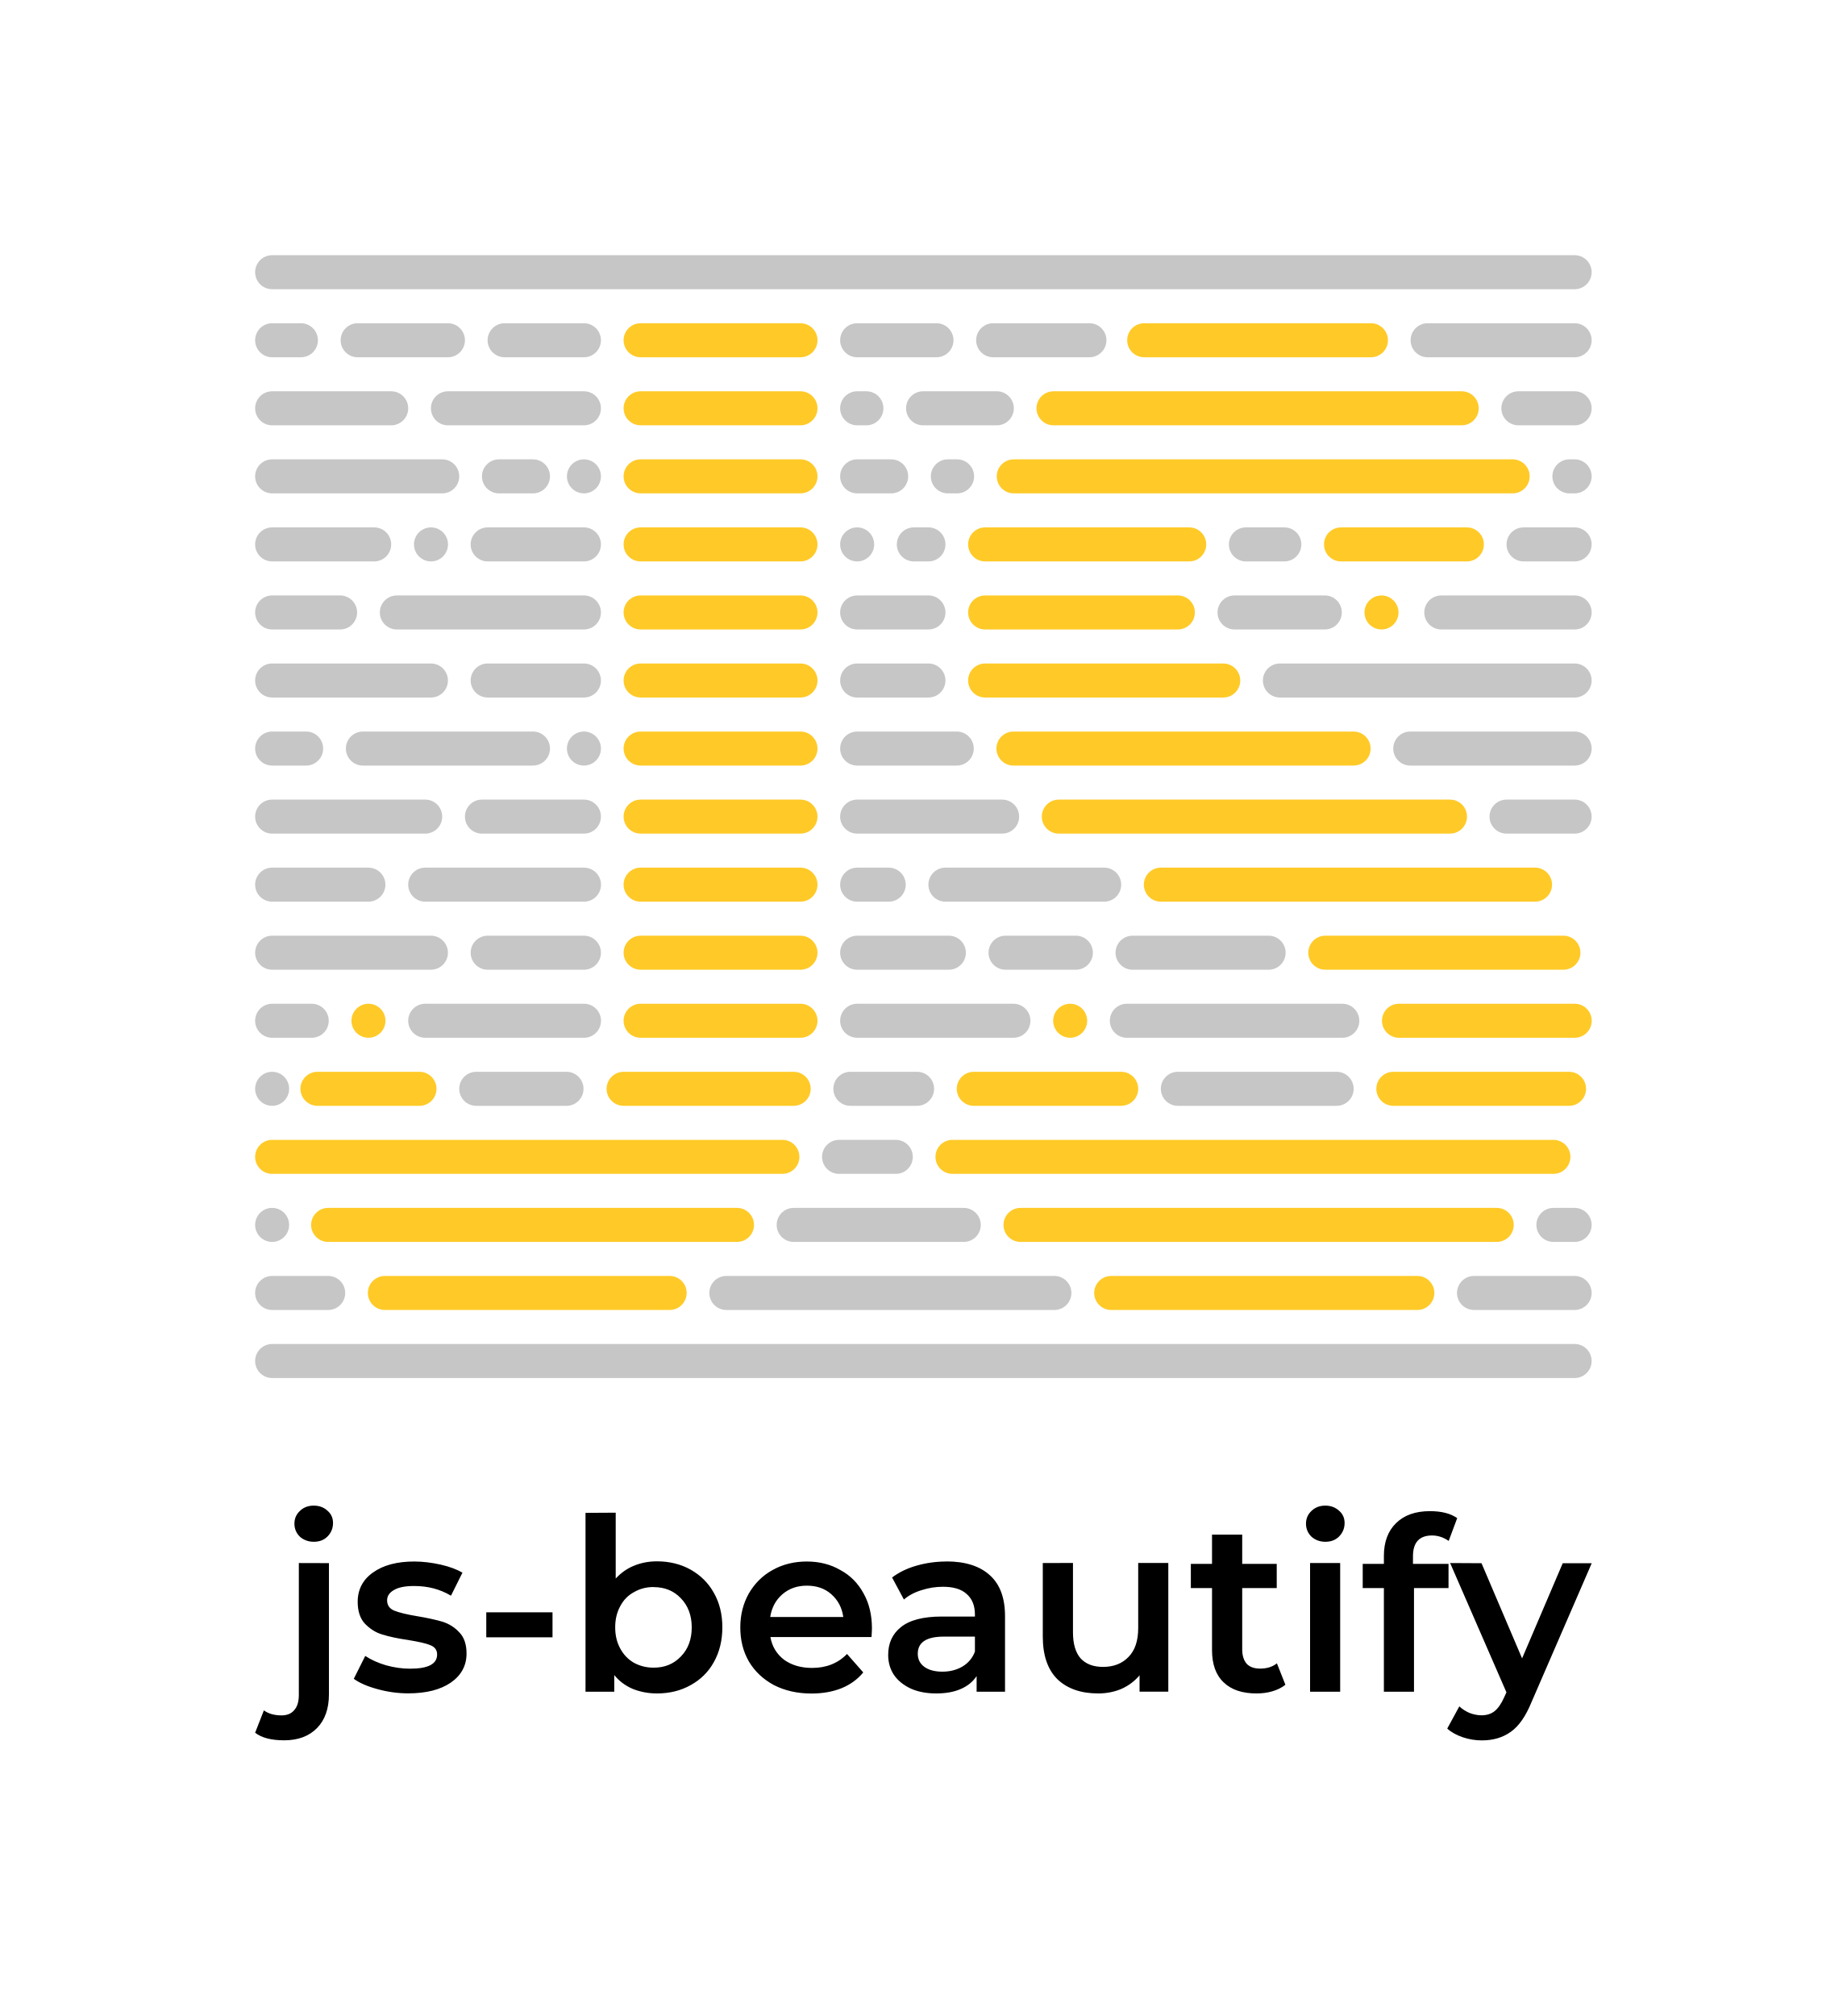
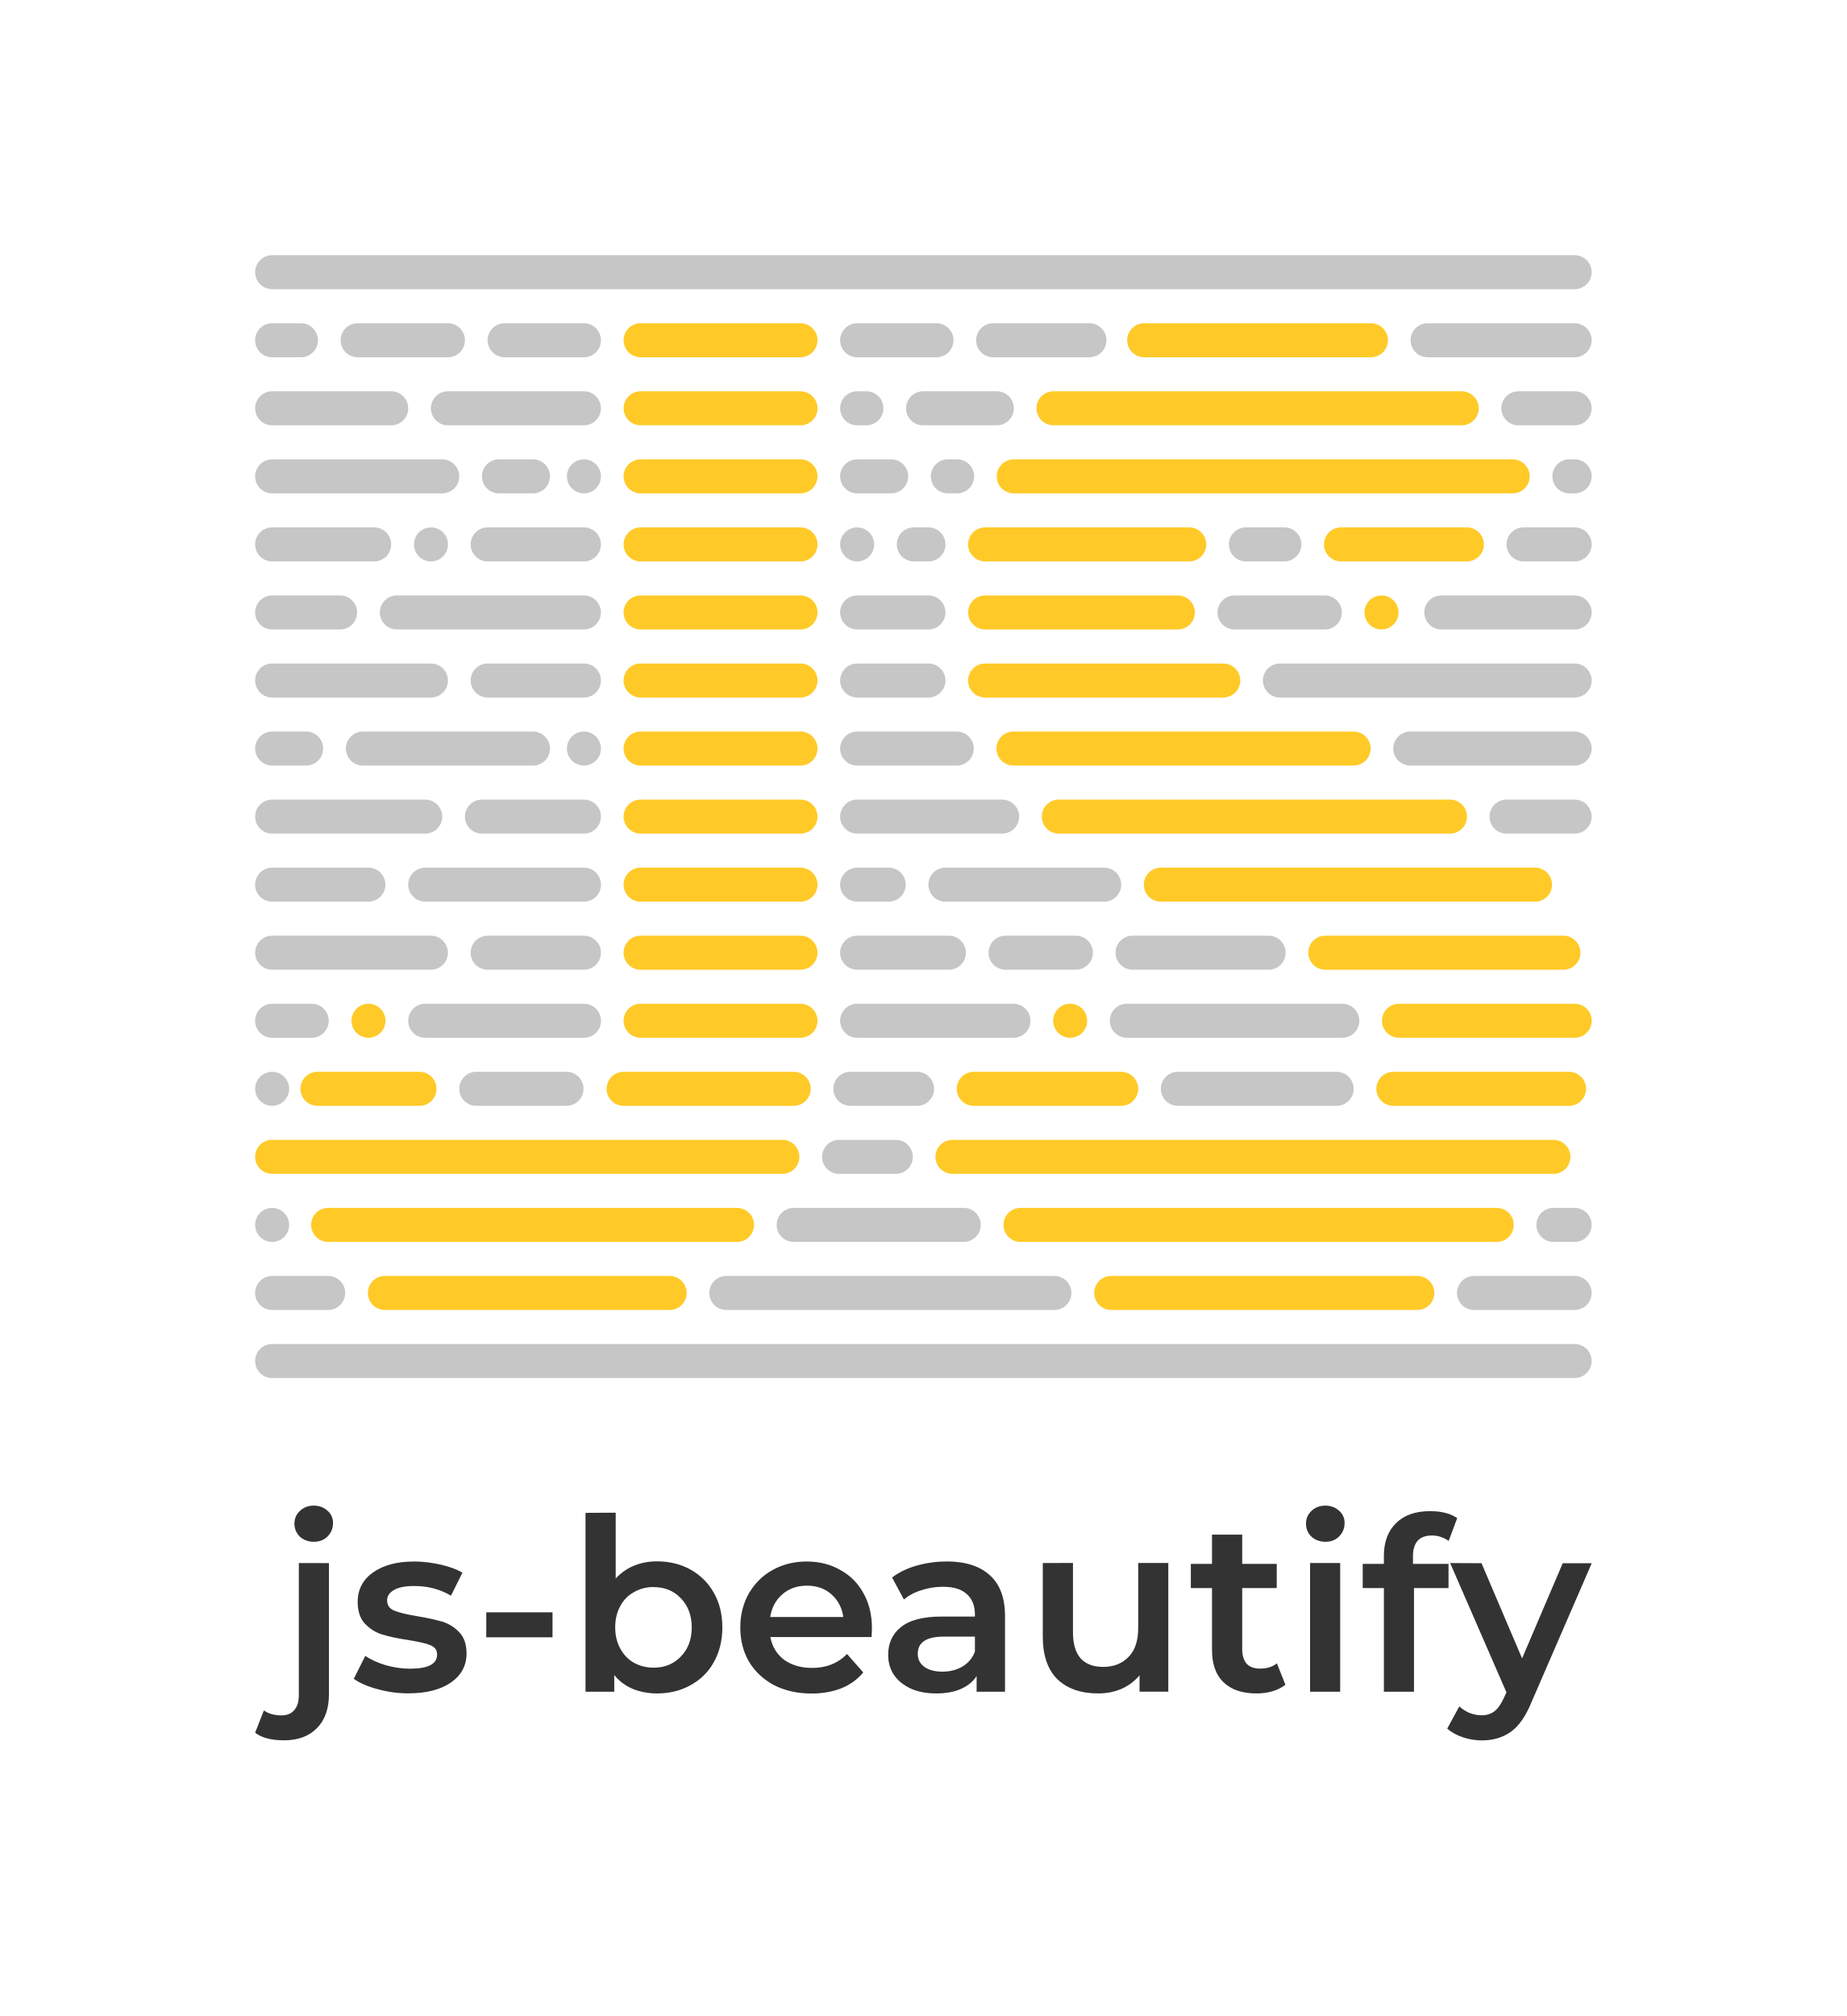
<svg xmlns="http://www.w3.org/2000/svg" version="1.1" viewBox="0 0 217.168 237">
  <g id="javascript">
    <rect x="43.256" y="150" width="37.488" height="4" rx="2" fill="#ffca28" />
    <rect x="36.584" y="142" width="52.08" height="4" rx="2" fill="#ffca28" />
    <rect x="30" y="134" width="64" height="4" rx="2" fill="#ffca28" />
    <rect x="35.328" y="126" width="16" height="4" rx="2" fill="#ffca28" />
    <rect x="41.328" y="118" width="4" height="4" rx="2" fill="#ffca28" />
    <rect x="71.328" y="126" width="24" height="4" rx="2" fill="#ffca28" />
    <rect x="73.328" y="118" width="22.8" height="4" rx="2" fill="#ffca28" />
    <rect x="73.328" y="110" width="22.8" height="4" rx="2" fill="#ffca28" />
    <rect x="73.328" y="102" width="22.8" height="4" rx="2" fill="#ffca28" />
    <rect x="73.328" y="94" width="22.8" height="4" rx="2" fill="#ffca28" />
    <rect x="73.328" y="86" width="22.8" height="4" rx="2" fill="#ffca28" />
    <rect x="73.328" y="78" width="22.8" height="4" rx="2" fill="#ffca28" />
    <rect x="73.328" y="70" width="22.8" height="4" rx="2" fill="#ffca28" />
    <rect x="73.328" y="62" width="22.8" height="4" rx="2" fill="#ffca28" />
    <rect x="73.328" y="54" width="22.8" height="4" rx="2" fill="#ffca28" />
    <rect x="73.328" y="46" width="22.8" height="4" rx="2" fill="#ffca28" />
    <rect x="73.328" y="38" width="22.8" height="4" rx="2" fill="#ffca28" />
    <rect x="128.664" y="150" width="40" height="4" rx="2" fill="#ffca28" />
    <rect x="118" y="142" width="60" height="4" rx="2" fill="#ffca28" />
    <rect x="110" y="134" width="74.664" height="4" rx="2" fill="#ffca28" />
    <rect x="112.504" y="126" width="21.336" height="4" rx="2" fill="#ffca28" />
    <rect x="123.84" y="118" width="4" height="4" rx="2" fill="#ffca28" />
    <rect x="161.84" y="126" width="24.664" height="4" rx="2" fill="#ffca28" />
    <rect x="162.504" y="118" width="24.664" height="4" rx="2" fill="#ffca28" />
    <rect x="153.84" y="110" width="32" height="4" rx="2" fill="#ffca28" />
    <rect x="134.504" y="102" width="48" height="4" rx="2" fill="#ffca28" />
    <rect x="122.504" y="94" width="50" height="4" rx="2" fill="#ffca28" />
    <rect x="117.168" y="86" width="44" height="4" rx="2" fill="#ffca28" />
    <rect x="113.84" y="78" width="32" height="4" rx="2" fill="#ffca28" />
    <rect x="113.84" y="70" width="26.664" height="4" rx="2" fill="#ffca28" />
    <rect x="113.84" y="62" width="28" height="4" rx="2" fill="#ffca28" />
    <rect x="160.448" y="70" width="4" height="4" rx="2" fill="#ffca28" />
    <rect x="155.688" y="62" width="18.8" height="4" rx="2" fill="#ffca28" />
    <rect x="117.208" y="54" width="62.664" height="4" rx="2" fill="#ffca28" />
    <rect x="121.88" y="46" width="52" height="4" rx="2" fill="#ffca28" />
    <rect x="132.544" y="38" width="30.664" height="4" rx="2" fill="#ffca28" />
  </g>
  <g id="waterfall">
    <rect x="30" y="158" width="157.16" height="4" rx="2" fill="#888888" fill-opacity="0.48" />
    <rect x="30" y="150" width="10.592" height="4" rx="2" fill="#888888" fill-opacity="0.48" />
    <rect x="30" y="142" width="4" height="4" rx="2" fill="#888888" fill-opacity="0.48" />
    <rect x="30" y="126" width="4" height="4" rx="2" fill="#888888" fill-opacity="0.48" />
    <rect x="30" y="118" width="8.656" height="4" rx="2" fill="#888888" fill-opacity="0.48" />
    <rect x="54" y="126" width="14.616" height="4" rx="2" fill="#888888" fill-opacity="0.48" />
    <rect x="48" y="118" width="22.672" height="4" rx="2" fill="#888888" fill-opacity="0.48" />
    <rect x="30" y="110" width="22.672" height="4" rx="2" fill="#888888" fill-opacity="0.48" />
    <rect x="55.345" y="110" width="15.32" height="4" rx="2" fill="#888888" fill-opacity="0.48" />
    <rect x="30" y="102" width="15.32" height="4" rx="2" fill="#888888" fill-opacity="0.48" />
    <rect x="48" y="102" width="22.672" height="4" rx="2" fill="#888888" fill-opacity="0.48" />
    <rect x="30" y="94" width="22" height="4" rx="2" fill="#888888" fill-opacity="0.48" />
    <rect x="54.672" y="94" width="15.992" height="4" rx="2" fill="#888888" fill-opacity="0.48" />
    <rect x="30" y="86" width="8" height="4" rx="2" fill="#888888" fill-opacity="0.48" />
    <rect x="40.672" y="86" width="24" height="4" rx="2" fill="#888888" fill-opacity="0.48" />
    <rect x="66.664" y="86" width="4" height="4" rx="2" fill="#888888" fill-opacity="0.48" />
    <rect x="30" y="78" width="22.672" height="4" rx="2" fill="#888888" fill-opacity="0.48" />
    <rect x="55.345" y="78" width="15.32" height="4" rx="2" fill="#888888" fill-opacity="0.48" />
    <rect x="30" y="70" width="11.992" height="4" rx="2" fill="#888888" fill-opacity="0.48" />
    <rect x="44.664" y="70" width="26" height="4" rx="2" fill="#888888" fill-opacity="0.48" />
    <rect x="30" y="62" width="16" height="4" rx="2" fill="#888888" fill-opacity="0.48" />
    <rect x="48.68" y="62" width="4" height="4" rx="2" fill="#888888" fill-opacity="0.48" />
    <rect x="55.345" y="62" width="15.32" height="4" rx="2" fill="#888888" fill-opacity="0.48" />
    <rect x="30" y="54" width="24" height="4" rx="2" fill="#888888" fill-opacity="0.48" />
    <rect x="56.672" y="54" width="8" height="4" rx="2" fill="#888888" fill-opacity="0.48" />
    <rect x="66.664" y="54" width="4" height="4" rx="2" fill="#888888" fill-opacity="0.48" />
    <rect x="30" y="46" width="18" height="4" rx="2" fill="#888888" fill-opacity="0.48" />
    <rect x="50.672" y="46" width="19.992" height="4" rx="2" fill="#888888" fill-opacity="0.48" />
    <rect x="30" y="38" width="7.384" height="4" rx="2" fill="#888888" fill-opacity="0.48" />
    <rect x="40.056" y="38" width="14.616" height="4" rx="2" fill="#888888" fill-opacity="0.48" />
    <rect x="57.336" y="38" width="13.328" height="4" rx="2" fill="#888888" fill-opacity="0.48" />
    <rect x="83.408" y="150" width="42.576" height="4" rx="2" fill="#888888" fill-opacity="0.48" />
    <rect x="91.328" y="142" width="24" height="4" rx="2" fill="#888888" fill-opacity="0.48" />
    <rect x="96.664" y="134" width="10.672" height="4" rx="2" fill="#888888" fill-opacity="0.48" />
    <rect x="97.993" y="126" width="11.848" height="4" rx="2" fill="#888888" fill-opacity="0.48" />
    <rect x="136.504" y="126" width="22.672" height="4" rx="2" fill="#888888" fill-opacity="0.48" />
    <rect x="98.792" y="118" width="22.376" height="4" rx="2" fill="#888888" fill-opacity="0.48" />
    <rect x="130.504" y="118" width="29.336" height="4" rx="2" fill="#888888" fill-opacity="0.48" />
    <rect x="98.792" y="110" width="14.784" height="4" rx="2" fill="#888888" fill-opacity="0.48" />
    <rect x="116.24" y="110" width="12.272" height="4" rx="2" fill="#888888" fill-opacity="0.48" />
    <rect x="131.176" y="110" width="20" height="4" rx="2" fill="#888888" fill-opacity="0.48" />
    <rect x="98.792" y="102" width="7.712" height="4" rx="2" fill="#888888" fill-opacity="0.48" />
    <rect x="109.168" y="102" width="22.672" height="4" rx="2" fill="#888888" fill-opacity="0.48" />
    <rect x="98.792" y="94" width="21.048" height="4" rx="2" fill="#888888" fill-opacity="0.48" />
    <rect x="98.792" y="86" width="15.712" height="4" rx="2" fill="#888888" fill-opacity="0.48" />
    <rect x="98.792" y="78" width="12.384" height="4" rx="2" fill="#888888" fill-opacity="0.48" />
    <rect x="98.792" y="70" width="12.384" height="4" rx="2" fill="#888888" fill-opacity="0.48" />
    <rect x="98.792" y="62" width="4" height="4" rx="2" fill="#888888" fill-opacity="0.48" />
    <rect x="105.456" y="62" width="5.72" height="4" rx="2" fill="#888888" fill-opacity="0.48" />
    <rect x="98.792" y="54" width="8" height="4" rx="2" fill="#888888" fill-opacity="0.48" />
    <rect x="109.456" y="54" width="5.088" height="4" rx="2" fill="#888888" fill-opacity="0.48" />
    <rect x="98.792" y="46" width="5.088" height="4" rx="2" fill="#888888" fill-opacity="0.48" />
    <rect x="106.544" y="46" width="12.672" height="4" rx="2" fill="#888888" fill-opacity="0.48" />
    <rect x="98.792" y="38" width="13.328" height="4" rx="2" fill="#888888" fill-opacity="0.48" />
    <rect x="114.784" y="38" width="15.32" height="4" rx="2" fill="#888888" fill-opacity="0.48" />
    <rect x="171.328" y="150" width="15.832" height="4" rx="2" fill="#888888" fill-opacity="0.48" />
    <rect x="180.664" y="142" width="6.496" height="4" rx="2" fill="#888888" fill-opacity="0.48" />
    <rect x="175.152" y="94" width="12.008" height="4" rx="2" fill="#888888" fill-opacity="0.48" />
    <rect x="163.832" y="86" width="23.328" height="4" rx="2" fill="#888888" fill-opacity="0.48" />
    <rect x="148.504" y="78" width="38.656" height="4" rx="2" fill="#888888" fill-opacity="0.48" />
    <rect x="143.168" y="70" width="14.616" height="4" rx="2" fill="#888888" fill-opacity="0.48" />
    <rect x="144.504" y="62" width="8.52" height="4" rx="2" fill="#888888" fill-opacity="0.48" />
    <rect x="167.48" y="70" width="19.68" height="4" rx="2" fill="#888888" fill-opacity="0.48" />
    <rect x="177.152" y="62" width="10.008" height="4" rx="2" fill="#888888" fill-opacity="0.48" />
    <rect x="182.544" y="54" width="4.616" height="4" rx="2" fill="#888888" fill-opacity="0.48" />
    <rect x="176.544" y="46" width="10.616" height="4" rx="2" fill="#888888" fill-opacity="0.48" />
    <rect x="165.872" y="38" width="21.288" height="4" rx="2" fill="#888888" fill-opacity="0.48" />
    <rect x="30" y="30" width="157.16" height="4" rx="2" fill="#888888" fill-opacity="0.48" />
  </g>
-   <path id="banner-text" d="m 36.89 177 c -0.64 0 -1.19 0.2 -1.62 0.62 -0.43 0.4 -0.65 0.9 -0.65 1.5 0 0.6 0.22 1.12 0.65 1.54 0.43 0.38 0.99 0.59 1.62 0.59 0.67 0 1.2 -0.2 1.62 -0.62 0.43 -0.43 0.65 -0.97 0.65 -1.59 0 -0.59 -0.22 -1.07 -0.65 -1.44 C 38.08 177.2 37.54 177 36.89 177 Z m 118.95 0 c -0.64 0 -1.19 0.2 -1.62 0.62 -0.43 0.4 -0.65 0.9 -0.65 1.5 0 0.6 0.22 1.12 0.65 1.54 0.43 0.38 0.99 0.59 1.62 0.59 0.67 0 1.2 -0.2 1.62 -0.62 0.43 -0.43 0.65 -0.97 0.65 -1.59 0 -0.59 -0.22 -1.07 -0.65 -1.44 C 157.02 177.2 156.49 177 155.83 177 Z m 12.31 0.65 c -1.72 0 -3.04 0.47 -4 1.42 -0.94 0.92 -1.42 2.21 -1.42 3.83 v 0.95 h -2.49 v 2.84 h 2.49 v 12.19 h 3.54 v -12.19 h 4.06 v -2.84 h -4.18 v -0.9 c 0 -1.62 0.75 -2.44 2.24 -2.44 0.7 0 1.35 0.22 1.96 0.64 l 1 -2.68 c -0.79 -0.55 -1.84 -0.82 -3.21 -0.82 z m -99.3 0.2 v 21.03 h 3.38 v -1.96 c 0.59 0.72 1.3 1.25 2.16 1.62 0.87 0.35 1.82 0.54 2.86 0.54 1.47 0 2.79 -0.32 3.95 -0.97 1.17 -0.64 2.09 -1.54 2.74 -2.71 0.67 -1.2 1 -2.56 1 -4.1 0 -1.52 -0.33 -2.88 -1 -4.05 -0.65 -1.17 -1.57 -2.07 -2.74 -2.73 -1.15 -0.64 -2.47 -0.97 -3.95 -0.97 -0.99 0 -1.89 0.18 -2.71 0.52 -0.82 0.33 -1.52 0.84 -2.14 1.5 v -7.74 z m 73.67 2.56 v 3.44 h -2.49 v 2.84 h 2.49 v 7.29 c 0 1.66 0.45 2.93 1.37 3.8 0.9 0.87 2.19 1.3 3.85 1.3 0.67 0 1.29 -0.08 1.87 -0.25 0.6 -0.18 1.12 -0.43 1.54 -0.77 l -1 -2.52 c -0.52 0.42 -1.19 0.62 -1.97 0.62 -0.69 0 -1.2 -0.18 -1.57 -0.55 -0.35 -0.4 -0.54 -0.97 -0.54 -1.71 v -7.21 h 4.06 v -2.84 h -4.06 v -3.44 z m -93.8 3.16 c -2.04 0 -3.66 0.43 -4.87 1.3 -1.2 0.85 -1.79 2.01 -1.79 3.44 0 1.09 0.28 1.96 0.85 2.57 0.59 0.6 1.25 1.04 2.04 1.27 0.79 0.25 1.81 0.47 3.06 0.65 1.19 0.2 2.06 0.38 2.57 0.6 0.55 0.2 0.82 0.57 0.82 1.1 0 1.12 -1.05 1.67 -3.18 1.67 -0.92 0 -1.86 -0.13 -2.83 -0.4 -0.95 -0.28 -1.76 -0.65 -2.44 -1.1 l -1.35 2.69 c 0.69 0.5 1.62 0.9 2.81 1.22 1.17 0.32 2.36 0.49 3.59 0.49 2.11 0 3.78 -0.42 5.02 -1.27 1.22 -0.85 1.84 -1.99 1.84 -3.41 0 -1.07 -0.28 -1.91 -0.85 -2.49 -0.54 -0.59 -1.2 -1 -1.97 -1.25 -0.79 -0.23 -1.77 -0.45 -2.98 -0.65 -1.22 -0.2 -2.11 -0.42 -2.69 -0.65 -0.57 -0.23 -0.85 -0.65 -0.85 -1.22 0 -0.5 0.27 -0.9 0.79 -1.2 0.55 -0.33 1.34 -0.48 2.39 -0.48 1.61 0 3.04 0.37 4.33 1.14 l 1.35 -2.71 c -0.65 -0.38 -1.5 -0.7 -2.54 -0.94 -1.04 -0.23 -2.07 -0.37 -3.13 -0.37 z m 46.16 0 c -1.49 0 -2.84 0.33 -4.03 1 -1.19 0.65 -2.12 1.59 -2.81 2.78 -0.65 1.17 -0.99 2.49 -0.99 3.96 0 1.5 0.33 2.84 1.02 4.03 0.7 1.17 1.69 2.09 2.94 2.76 1.27 0.65 2.74 0.99 4.4 0.99 1.3 0 2.47 -0.2 3.53 -0.62 1.04 -0.42 1.89 -1.04 2.57 -1.86 l -1.91 -2.17 c -1.07 1.1 -2.44 1.64 -4.11 1.64 -1.3 0 -2.39 -0.32 -3.28 -0.95 -0.87 -0.67 -1.42 -1.55 -1.62 -2.68 h 11.89 c 0.03 -0.45 0.05 -0.8 0.05 -1.04 0 -1.55 -0.33 -2.93 -0.99 -4.1 -0.65 -1.19 -1.55 -2.11 -2.73 -2.74 -1.15 -0.67 -2.47 -1 -3.95 -1 z m 16.42 0 c -1.25 0 -2.42 0.17 -3.54 0.49 -1.12 0.32 -2.07 0.79 -2.86 1.39 l 1.39 2.59 c 0.57 -0.49 1.25 -0.85 2.07 -1.1 0.82 -0.27 1.67 -0.4 2.52 -0.4 1.24 0 2.17 0.28 2.79 0.85 0.65 0.57 0.97 1.37 0.97 2.42 v 0.23 h -3.91 c -2.17 0 -3.78 0.42 -4.8 1.25 -1 0.8 -1.49 1.89 -1.49 3.26 0 0.87 0.22 1.66 0.67 2.34 0.47 0.69 1.14 1.22 1.99 1.62 0.85 0.38 1.84 0.57 2.98 0.57 1.14 0 2.09 -0.17 2.89 -0.52 0.82 -0.35 1.44 -0.87 1.87 -1.52 v 1.84 h 3.34 v -8.88 c 0 -2.16 -0.6 -3.76 -1.79 -4.82 -1.17 -1.07 -2.88 -1.62 -5.1 -1.62 z m -76.16 0.18 v 15.5 c 0 0.8 -0.18 1.39 -0.54 1.79 -0.35 0.42 -0.85 0.62 -1.5 0.62 -0.85 0 -1.54 -0.2 -2.07 -0.59 L 30 203.7 c 0.77 0.6 1.91 0.89 3.41 0.89 1.66 0 2.94 -0.49 3.88 -1.45 0.92 -0.95 1.39 -2.27 1.39 -3.96 v -15.42 z m 87.48 0 v 8.64 c 0 2.21 0.57 3.88 1.72 5.02 1.17 1.12 2.78 1.67 4.8 1.67 0.97 0 1.89 -0.18 2.74 -0.54 0.85 -0.38 1.55 -0.92 2.12 -1.59 v 1.92 h 3.38 v -15.13 h -3.54 v 7.66 c 0 1.47 -0.37 2.61 -1.14 3.39 -0.74 0.77 -1.74 1.17 -2.99 1.17 -1.14 0 -2.02 -0.33 -2.64 -1 -0.6 -0.69 -0.9 -1.71 -0.9 -3.06 v -8.16 z m 31.43 0 v 15.13 h 3.54 v -15.13 z m 16.47 0 6.62 15.2 -0.27 0.59 c -0.33 0.75 -0.72 1.3 -1.12 1.62 -0.4 0.32 -0.92 0.49 -1.54 0.49 -0.47 0 -0.95 -0.1 -1.42 -0.28 -0.45 -0.2 -0.85 -0.45 -1.19 -0.77 l -1.42 2.61 c 0.47 0.43 1.09 0.77 1.82 1.02 0.74 0.25 1.49 0.37 2.24 0.37 1.34 0 2.47 -0.33 3.43 -1.02 0.94 -0.67 1.74 -1.82 2.41 -3.46 l 7.09 -16.35 h -3.41 l -4.78 11.19 -4.77 -11.19 z m -75.64 2.66 c 1.15 0 2.12 0.33 2.89 1.02 0.77 0.69 1.24 1.57 1.39 2.66 h -8.59 c 0.17 -1.1 0.65 -1.99 1.42 -2.66 0.8 -0.69 1.76 -1.02 2.89 -1.02 z m -18.02 0.17 c 1.3 0 2.36 0.43 3.19 1.3 0.85 0.87 1.29 2.02 1.29 3.43 0 1.42 -0.43 2.57 -1.29 3.44 -0.84 0.87 -1.89 1.3 -3.19 1.3 -0.85 0 -1.62 -0.2 -2.31 -0.57 -0.69 -0.4 -1.22 -0.95 -1.61 -1.67 -0.4 -0.72 -0.6 -1.55 -0.6 -2.51 0 -0.94 0.2 -1.77 0.6 -2.49 0.38 -0.72 0.92 -1.27 1.61 -1.64 0.69 -0.4 1.45 -0.6 2.31 -0.6 z m -19.68 2.96 v 2.94 h 7.79 v -2.94 z m 53.8 2.86 h 3.66 v 1.76 c -0.28 0.75 -0.77 1.34 -1.47 1.76 -0.69 0.4 -1.47 0.6 -2.36 0.6 -0.9 0 -1.62 -0.2 -2.12 -0.57 -0.52 -0.38 -0.77 -0.89 -0.77 -1.54 0 -1.34 1.02 -2.01 3.06 -2.01 z" fill="#000000" />
+   <path id="banner-text" d="m 36.89 177 c -0.64 0 -1.19 0.2 -1.62 0.62 -0.43 0.4 -0.65 0.9 -0.65 1.5 0 0.6 0.22 1.12 0.65 1.54 0.43 0.38 0.99 0.59 1.62 0.59 0.67 0 1.2 -0.2 1.62 -0.62 0.43 -0.43 0.65 -0.97 0.65 -1.59 0 -0.59 -0.22 -1.07 -0.65 -1.44 C 38.08 177.2 37.54 177 36.89 177 Z m 118.95 0 c -0.64 0 -1.19 0.2 -1.62 0.62 -0.43 0.4 -0.65 0.9 -0.65 1.5 0 0.6 0.22 1.12 0.65 1.54 0.43 0.38 0.99 0.59 1.62 0.59 0.67 0 1.2 -0.2 1.62 -0.62 0.43 -0.43 0.65 -0.97 0.65 -1.59 0 -0.59 -0.22 -1.07 -0.65 -1.44 C 157.02 177.2 156.49 177 155.83 177 Z m 12.31 0.65 c -1.72 0 -3.04 0.47 -4 1.42 -0.94 0.92 -1.42 2.21 -1.42 3.83 v 0.95 h -2.49 v 2.84 h 2.49 v 12.19 h 3.54 v -12.19 h 4.06 v -2.84 h -4.18 v -0.9 c 0 -1.62 0.75 -2.44 2.24 -2.44 0.7 0 1.35 0.22 1.96 0.64 l 1 -2.68 c -0.79 -0.55 -1.84 -0.82 -3.21 -0.82 z m -99.3 0.2 v 21.03 h 3.38 v -1.96 c 0.59 0.72 1.3 1.25 2.16 1.62 0.87 0.35 1.82 0.54 2.86 0.54 1.47 0 2.79 -0.32 3.95 -0.97 1.17 -0.64 2.09 -1.54 2.74 -2.71 0.67 -1.2 1 -2.56 1 -4.1 0 -1.52 -0.33 -2.88 -1 -4.05 -0.65 -1.17 -1.57 -2.07 -2.74 -2.73 -1.15 -0.64 -2.47 -0.97 -3.95 -0.97 -0.99 0 -1.89 0.18 -2.71 0.52 -0.82 0.33 -1.52 0.84 -2.14 1.5 v -7.74 z m 73.67 2.56 v 3.44 h -2.49 v 2.84 h 2.49 v 7.29 c 0 1.66 0.45 2.93 1.37 3.8 0.9 0.87 2.19 1.3 3.85 1.3 0.67 0 1.29 -0.08 1.87 -0.25 0.6 -0.18 1.12 -0.43 1.54 -0.77 l -1 -2.52 c -0.52 0.42 -1.19 0.62 -1.97 0.62 -0.69 0 -1.2 -0.18 -1.57 -0.55 -0.35 -0.4 -0.54 -0.97 -0.54 -1.71 v -7.21 h 4.06 v -2.84 h -4.06 v -3.44 z m -93.8 3.16 c -2.04 0 -3.66 0.43 -4.87 1.3 -1.2 0.85 -1.79 2.01 -1.79 3.44 0 1.09 0.28 1.96 0.85 2.57 0.59 0.6 1.25 1.04 2.04 1.27 0.79 0.25 1.81 0.47 3.06 0.65 1.19 0.2 2.06 0.38 2.57 0.6 0.55 0.2 0.82 0.57 0.82 1.1 0 1.12 -1.05 1.67 -3.18 1.67 -0.92 0 -1.86 -0.13 -2.83 -0.4 -0.95 -0.28 -1.76 -0.65 -2.44 -1.1 l -1.35 2.69 c 0.69 0.5 1.62 0.9 2.81 1.22 1.17 0.32 2.36 0.49 3.59 0.49 2.11 0 3.78 -0.42 5.02 -1.27 1.22 -0.85 1.84 -1.99 1.84 -3.41 0 -1.07 -0.28 -1.91 -0.85 -2.49 -0.54 -0.59 -1.2 -1 -1.97 -1.25 -0.79 -0.23 -1.77 -0.45 -2.98 -0.65 -1.22 -0.2 -2.11 -0.42 -2.69 -0.65 -0.57 -0.23 -0.85 -0.65 -0.85 -1.22 0 -0.5 0.27 -0.9 0.79 -1.2 0.55 -0.33 1.34 -0.48 2.39 -0.48 1.61 0 3.04 0.37 4.33 1.14 l 1.35 -2.71 c -0.65 -0.38 -1.5 -0.7 -2.54 -0.94 -1.04 -0.23 -2.07 -0.37 -3.13 -0.37 z m 46.16 0 c -1.49 0 -2.84 0.33 -4.03 1 -1.19 0.65 -2.12 1.59 -2.81 2.78 -0.65 1.17 -0.99 2.49 -0.99 3.96 0 1.5 0.33 2.84 1.02 4.03 0.7 1.17 1.69 2.09 2.94 2.76 1.27 0.65 2.74 0.99 4.4 0.99 1.3 0 2.47 -0.2 3.53 -0.62 1.04 -0.42 1.89 -1.04 2.57 -1.86 l -1.91 -2.17 c -1.07 1.1 -2.44 1.64 -4.11 1.64 -1.3 0 -2.39 -0.32 -3.28 -0.95 -0.87 -0.67 -1.42 -1.55 -1.62 -2.68 h 11.89 c 0.03 -0.45 0.05 -0.8 0.05 -1.04 0 -1.55 -0.33 -2.93 -0.99 -4.1 -0.65 -1.19 -1.55 -2.11 -2.73 -2.74 -1.15 -0.67 -2.47 -1 -3.95 -1 z m 16.42 0 c -1.25 0 -2.42 0.17 -3.54 0.49 -1.12 0.32 -2.07 0.79 -2.86 1.39 l 1.39 2.59 c 0.57 -0.49 1.25 -0.85 2.07 -1.1 0.82 -0.27 1.67 -0.4 2.52 -0.4 1.24 0 2.17 0.28 2.79 0.85 0.65 0.57 0.97 1.37 0.97 2.42 v 0.23 h -3.91 c -2.17 0 -3.78 0.42 -4.8 1.25 -1 0.8 -1.49 1.89 -1.49 3.26 0 0.87 0.22 1.66 0.67 2.34 0.47 0.69 1.14 1.22 1.99 1.62 0.85 0.38 1.84 0.57 2.98 0.57 1.14 0 2.09 -0.17 2.89 -0.52 0.82 -0.35 1.44 -0.87 1.87 -1.52 v 1.84 h 3.34 v -8.88 c 0 -2.16 -0.6 -3.76 -1.79 -4.82 -1.17 -1.07 -2.88 -1.62 -5.1 -1.62 z m -76.16 0.18 v 15.5 c 0 0.8 -0.18 1.39 -0.54 1.79 -0.35 0.42 -0.85 0.62 -1.5 0.62 -0.85 0 -1.54 -0.2 -2.07 -0.59 L 30 203.7 c 0.77 0.6 1.91 0.89 3.41 0.89 1.66 0 2.94 -0.49 3.88 -1.45 0.92 -0.95 1.39 -2.27 1.39 -3.96 v -15.42 z m 87.48 0 v 8.64 c 0 2.21 0.57 3.88 1.72 5.02 1.17 1.12 2.78 1.67 4.8 1.67 0.97 0 1.89 -0.18 2.74 -0.54 0.85 -0.38 1.55 -0.92 2.12 -1.59 v 1.92 h 3.38 v -15.13 h -3.54 v 7.66 c 0 1.47 -0.37 2.61 -1.14 3.39 -0.74 0.77 -1.74 1.17 -2.99 1.17 -1.14 0 -2.02 -0.33 -2.64 -1 -0.6 -0.69 -0.9 -1.71 -0.9 -3.06 v -8.16 z m 31.43 0 v 15.13 h 3.54 v -15.13 z m 16.47 0 6.62 15.2 -0.27 0.59 c -0.33 0.75 -0.72 1.3 -1.12 1.62 -0.4 0.32 -0.92 0.49 -1.54 0.49 -0.47 0 -0.95 -0.1 -1.42 -0.28 -0.45 -0.2 -0.85 -0.45 -1.19 -0.77 l -1.42 2.61 c 0.47 0.43 1.09 0.77 1.82 1.02 0.74 0.25 1.49 0.37 2.24 0.37 1.34 0 2.47 -0.33 3.43 -1.02 0.94 -0.67 1.74 -1.82 2.41 -3.46 l 7.09 -16.35 h -3.41 l -4.78 11.19 -4.77 -11.19 z m -75.64 2.66 c 1.15 0 2.12 0.33 2.89 1.02 0.77 0.69 1.24 1.57 1.39 2.66 h -8.59 c 0.17 -1.1 0.65 -1.99 1.42 -2.66 0.8 -0.69 1.76 -1.02 2.89 -1.02 z m -18.02 0.17 c 1.3 0 2.36 0.43 3.19 1.3 0.85 0.87 1.29 2.02 1.29 3.43 0 1.42 -0.43 2.57 -1.29 3.44 -0.84 0.87 -1.89 1.3 -3.19 1.3 -0.85 0 -1.62 -0.2 -2.31 -0.57 -0.69 -0.4 -1.22 -0.95 -1.61 -1.67 -0.4 -0.72 -0.6 -1.55 -0.6 -2.51 0 -0.94 0.2 -1.77 0.6 -2.49 0.38 -0.72 0.92 -1.27 1.61 -1.64 0.69 -0.4 1.45 -0.6 2.31 -0.6 z m -19.68 2.96 v 2.94 h 7.79 v -2.94 z m 53.8 2.86 h 3.66 v 1.76 c -0.28 0.75 -0.77 1.34 -1.47 1.76 -0.69 0.4 -1.47 0.6 -2.36 0.6 -0.9 0 -1.62 -0.2 -2.12 -0.57 -0.52 -0.38 -0.77 -0.89 -0.77 -1.54 0 -1.34 1.02 -2.01 3.06 -2.01 z" fill="#333333" />
</svg>
